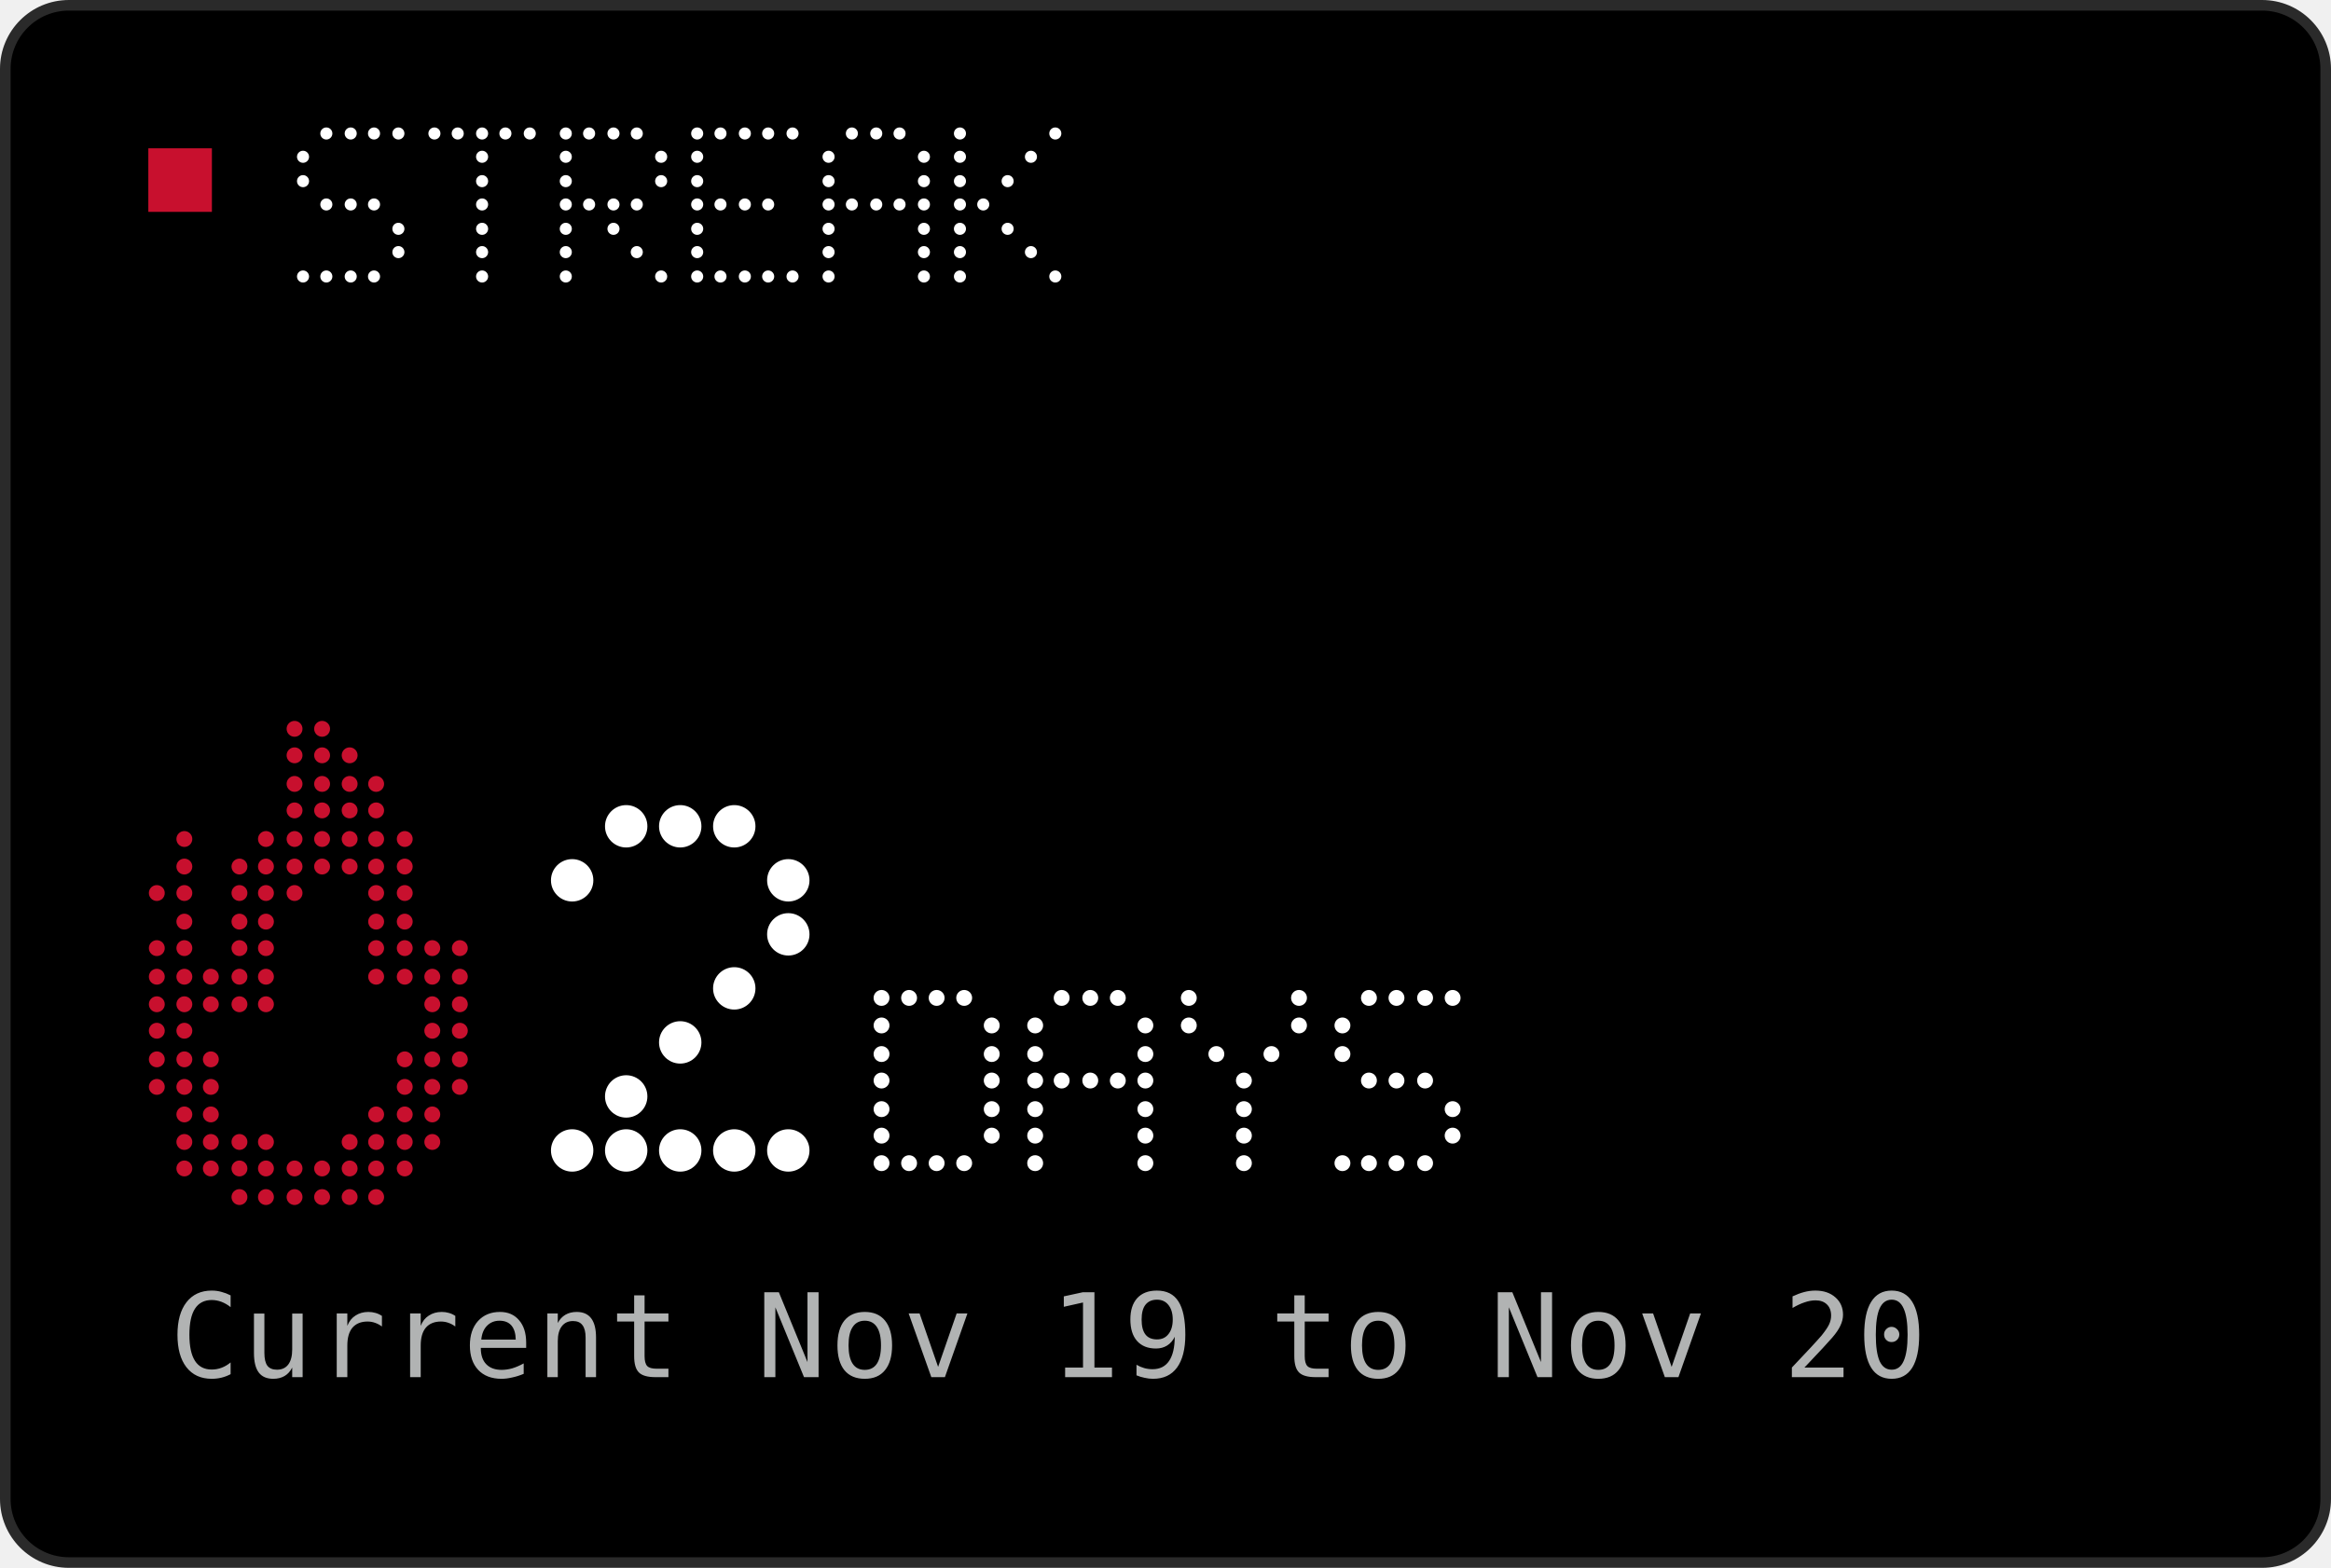
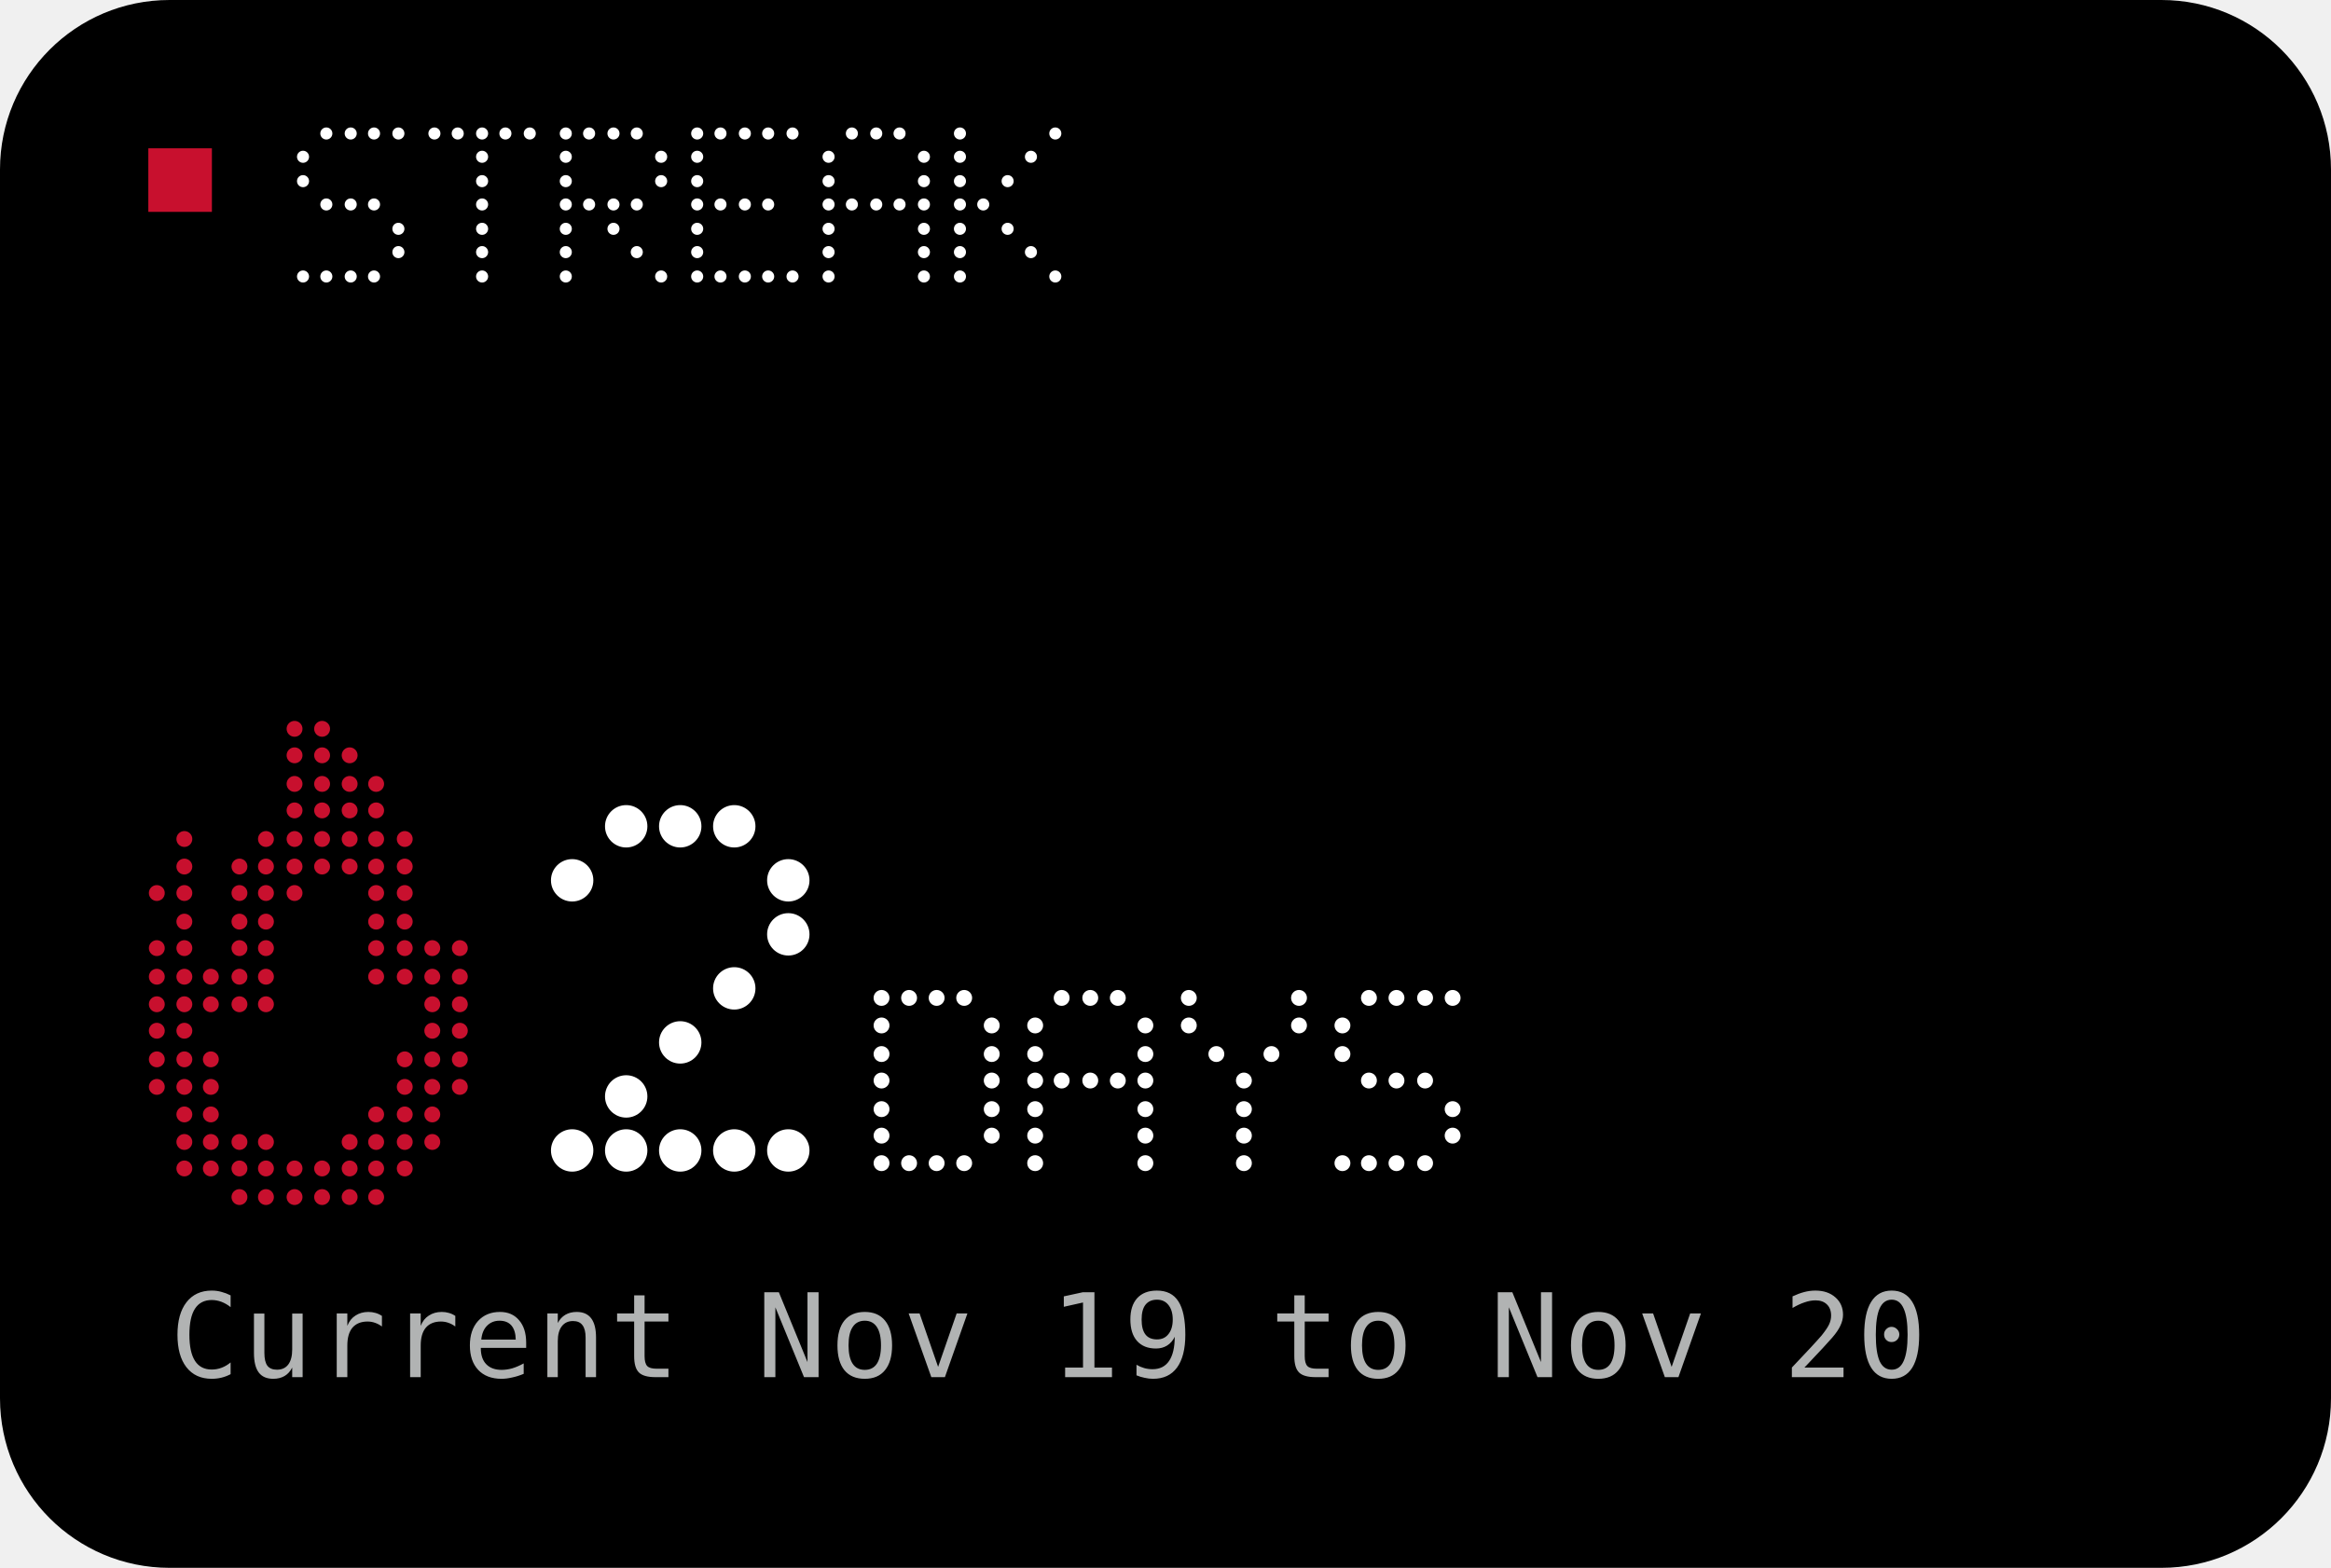
<svg xmlns="http://www.w3.org/2000/svg" width="220" height="148" viewBox="0 0 220 148" role="img">
-   <rect x="0.5" y="0.5" width="219" height="147" rx="6" fill="#000000" stroke="#2A2A2A" stroke-width="1" />
+   <rect width="220" height="148" rx="16" fill="#000000" />
  <rect x="14" y="14" width="6" height="6" fill="#C8102E" />
  <circle cx="30.8" cy="12.6" r="0.57" fill="#FFFFFF" />
  <circle cx="33.1" cy="12.6" r="0.57" fill="#FFFFFF" />
  <circle cx="35.3" cy="12.6" r="0.57" fill="#FFFFFF" />
  <circle cx="37.6" cy="12.6" r="0.57" fill="#FFFFFF" />
  <circle cx="28.6" cy="14.8" r="0.57" fill="#FFFFFF" />
  <circle cx="28.6" cy="17.1" r="0.57" fill="#FFFFFF" />
  <circle cx="30.8" cy="19.3" r="0.57" fill="#FFFFFF" />
  <circle cx="33.1" cy="19.3" r="0.57" fill="#FFFFFF" />
  <circle cx="35.3" cy="19.3" r="0.57" fill="#FFFFFF" />
  <circle cx="37.6" cy="21.6" r="0.57" fill="#FFFFFF" />
  <circle cx="37.6" cy="23.8" r="0.57" fill="#FFFFFF" />
  <circle cx="28.6" cy="26.1" r="0.57" fill="#FFFFFF" />
  <circle cx="30.8" cy="26.1" r="0.57" fill="#FFFFFF" />
  <circle cx="33.1" cy="26.1" r="0.57" fill="#FFFFFF" />
  <circle cx="35.3" cy="26.1" r="0.57" fill="#FFFFFF" />
  <circle cx="41.0" cy="12.6" r="0.57" fill="#FFFFFF" />
  <circle cx="43.2" cy="12.6" r="0.57" fill="#FFFFFF" />
  <circle cx="45.5" cy="12.6" r="0.57" fill="#FFFFFF" />
  <circle cx="47.7" cy="12.6" r="0.57" fill="#FFFFFF" />
  <circle cx="50.0" cy="12.6" r="0.57" fill="#FFFFFF" />
  <circle cx="45.5" cy="14.8" r="0.57" fill="#FFFFFF" />
  <circle cx="45.5" cy="17.1" r="0.57" fill="#FFFFFF" />
  <circle cx="45.5" cy="19.3" r="0.57" fill="#FFFFFF" />
  <circle cx="45.5" cy="21.6" r="0.57" fill="#FFFFFF" />
  <circle cx="45.5" cy="23.8" r="0.57" fill="#FFFFFF" />
  <circle cx="45.5" cy="26.1" r="0.57" fill="#FFFFFF" />
  <circle cx="53.4" cy="12.6" r="0.57" fill="#FFFFFF" />
  <circle cx="55.6" cy="12.6" r="0.57" fill="#FFFFFF" />
  <circle cx="57.9" cy="12.6" r="0.57" fill="#FFFFFF" />
  <circle cx="60.1" cy="12.6" r="0.57" fill="#FFFFFF" />
  <circle cx="53.4" cy="14.8" r="0.57" fill="#FFFFFF" />
  <circle cx="62.4" cy="14.8" r="0.57" fill="#FFFFFF" />
  <circle cx="53.4" cy="17.1" r="0.57" fill="#FFFFFF" />
  <circle cx="62.4" cy="17.1" r="0.57" fill="#FFFFFF" />
  <circle cx="53.4" cy="19.3" r="0.57" fill="#FFFFFF" />
  <circle cx="55.6" cy="19.3" r="0.57" fill="#FFFFFF" />
  <circle cx="57.9" cy="19.3" r="0.57" fill="#FFFFFF" />
  <circle cx="60.1" cy="19.3" r="0.57" fill="#FFFFFF" />
  <circle cx="53.4" cy="21.6" r="0.57" fill="#FFFFFF" />
  <circle cx="57.9" cy="21.6" r="0.57" fill="#FFFFFF" />
  <circle cx="53.4" cy="23.8" r="0.57" fill="#FFFFFF" />
  <circle cx="60.1" cy="23.8" r="0.57" fill="#FFFFFF" />
  <circle cx="53.4" cy="26.1" r="0.57" fill="#FFFFFF" />
  <circle cx="62.4" cy="26.1" r="0.57" fill="#FFFFFF" />
  <circle cx="65.8" cy="12.6" r="0.57" fill="#FFFFFF" />
  <circle cx="68.0" cy="12.6" r="0.57" fill="#FFFFFF" />
  <circle cx="70.3" cy="12.6" r="0.57" fill="#FFFFFF" />
  <circle cx="72.5" cy="12.6" r="0.57" fill="#FFFFFF" />
  <circle cx="74.8" cy="12.6" r="0.57" fill="#FFFFFF" />
  <circle cx="65.8" cy="14.8" r="0.57" fill="#FFFFFF" />
  <circle cx="65.8" cy="17.1" r="0.57" fill="#FFFFFF" />
  <circle cx="65.8" cy="19.3" r="0.57" fill="#FFFFFF" />
  <circle cx="68.0" cy="19.3" r="0.57" fill="#FFFFFF" />
  <circle cx="70.3" cy="19.3" r="0.57" fill="#FFFFFF" />
  <circle cx="72.5" cy="19.3" r="0.57" fill="#FFFFFF" />
  <circle cx="65.8" cy="21.6" r="0.57" fill="#FFFFFF" />
  <circle cx="65.8" cy="23.8" r="0.57" fill="#FFFFFF" />
  <circle cx="65.8" cy="26.1" r="0.57" fill="#FFFFFF" />
  <circle cx="68.0" cy="26.1" r="0.57" fill="#FFFFFF" />
  <circle cx="70.3" cy="26.1" r="0.57" fill="#FFFFFF" />
  <circle cx="72.5" cy="26.1" r="0.57" fill="#FFFFFF" />
  <circle cx="74.8" cy="26.1" r="0.57" fill="#FFFFFF" />
  <circle cx="80.4" cy="12.6" r="0.57" fill="#FFFFFF" />
  <circle cx="82.7" cy="12.6" r="0.57" fill="#FFFFFF" />
  <circle cx="84.9" cy="12.6" r="0.57" fill="#FFFFFF" />
  <circle cx="78.2" cy="14.8" r="0.57" fill="#FFFFFF" />
  <circle cx="87.2" cy="14.8" r="0.57" fill="#FFFFFF" />
  <circle cx="78.2" cy="17.1" r="0.57" fill="#FFFFFF" />
  <circle cx="87.2" cy="17.1" r="0.57" fill="#FFFFFF" />
  <circle cx="78.2" cy="19.3" r="0.57" fill="#FFFFFF" />
  <circle cx="80.4" cy="19.3" r="0.57" fill="#FFFFFF" />
  <circle cx="82.7" cy="19.3" r="0.57" fill="#FFFFFF" />
  <circle cx="84.9" cy="19.3" r="0.57" fill="#FFFFFF" />
  <circle cx="87.2" cy="19.3" r="0.57" fill="#FFFFFF" />
  <circle cx="78.2" cy="21.6" r="0.57" fill="#FFFFFF" />
  <circle cx="87.2" cy="21.6" r="0.57" fill="#FFFFFF" />
  <circle cx="78.2" cy="23.8" r="0.57" fill="#FFFFFF" />
  <circle cx="87.2" cy="23.8" r="0.57" fill="#FFFFFF" />
  <circle cx="78.2" cy="26.1" r="0.57" fill="#FFFFFF" />
  <circle cx="87.2" cy="26.1" r="0.57" fill="#FFFFFF" />
  <circle cx="90.6" cy="12.6" r="0.57" fill="#FFFFFF" />
  <circle cx="99.6" cy="12.6" r="0.57" fill="#FFFFFF" />
  <circle cx="90.6" cy="14.8" r="0.57" fill="#FFFFFF" />
  <circle cx="97.3" cy="14.8" r="0.57" fill="#FFFFFF" />
  <circle cx="90.6" cy="17.1" r="0.57" fill="#FFFFFF" />
  <circle cx="95.1" cy="17.1" r="0.57" fill="#FFFFFF" />
  <circle cx="90.6" cy="19.3" r="0.57" fill="#FFFFFF" />
  <circle cx="92.8" cy="19.3" r="0.57" fill="#FFFFFF" />
  <circle cx="90.6" cy="21.6" r="0.57" fill="#FFFFFF" />
  <circle cx="95.1" cy="21.6" r="0.57" fill="#FFFFFF" />
  <circle cx="90.6" cy="23.8" r="0.57" fill="#FFFFFF" />
  <circle cx="97.3" cy="23.8" r="0.57" fill="#FFFFFF" />
  <circle cx="90.6" cy="26.1" r="0.57" fill="#FFFFFF" />
  <circle cx="99.6" cy="26.1" r="0.57" fill="#FFFFFF" />
  <circle cx="27.8" cy="68.8" r="0.75" fill="#C8102E" />
  <circle cx="30.4" cy="68.8" r="0.75" fill="#C8102E" />
  <circle cx="27.8" cy="71.3" r="0.75" fill="#C8102E" />
  <circle cx="30.4" cy="71.3" r="0.75" fill="#C8102E" />
  <circle cx="33.0" cy="71.3" r="0.75" fill="#C8102E" />
  <circle cx="27.8" cy="74.0" r="0.75" fill="#C8102E" />
  <circle cx="30.4" cy="74.0" r="0.75" fill="#C8102E" />
  <circle cx="33.0" cy="74.0" r="0.75" fill="#C8102E" />
  <circle cx="35.5" cy="74.0" r="0.75" fill="#C8102E" />
  <circle cx="27.8" cy="76.5" r="0.75" fill="#C8102E" />
  <circle cx="30.4" cy="76.5" r="0.75" fill="#C8102E" />
  <circle cx="33.0" cy="76.5" r="0.75" fill="#C8102E" />
  <circle cx="35.5" cy="76.5" r="0.75" fill="#C8102E" />
  <circle cx="17.4" cy="79.2" r="0.75" fill="#C8102E" />
  <circle cx="25.1" cy="79.2" r="0.75" fill="#C8102E" />
  <circle cx="27.8" cy="79.2" r="0.75" fill="#C8102E" />
  <circle cx="30.4" cy="79.2" r="0.75" fill="#C8102E" />
  <circle cx="33.0" cy="79.2" r="0.75" fill="#C8102E" />
  <circle cx="35.5" cy="79.2" r="0.75" fill="#C8102E" />
  <circle cx="38.2" cy="79.2" r="0.75" fill="#C8102E" />
  <circle cx="17.4" cy="81.8" r="0.75" fill="#C8102E" />
  <circle cx="22.6" cy="81.8" r="0.75" fill="#C8102E" />
  <circle cx="25.1" cy="81.8" r="0.75" fill="#C8102E" />
  <circle cx="27.8" cy="81.8" r="0.75" fill="#C8102E" />
  <circle cx="30.4" cy="81.8" r="0.75" fill="#C8102E" />
  <circle cx="33.0" cy="81.8" r="0.75" fill="#C8102E" />
  <circle cx="35.5" cy="81.8" r="0.75" fill="#C8102E" />
  <circle cx="38.2" cy="81.8" r="0.75" fill="#C8102E" />
  <circle cx="14.8" cy="84.3" r="0.75" fill="#C8102E" />
  <circle cx="17.4" cy="84.3" r="0.75" fill="#C8102E" />
  <circle cx="22.6" cy="84.3" r="0.75" fill="#C8102E" />
  <circle cx="25.1" cy="84.3" r="0.75" fill="#C8102E" />
  <circle cx="27.8" cy="84.3" r="0.75" fill="#C8102E" />
  <circle cx="35.5" cy="84.3" r="0.75" fill="#C8102E" />
  <circle cx="38.2" cy="84.3" r="0.75" fill="#C8102E" />
  <circle cx="17.4" cy="87.0" r="0.75" fill="#C8102E" />
  <circle cx="22.6" cy="87.0" r="0.75" fill="#C8102E" />
  <circle cx="25.1" cy="87.0" r="0.75" fill="#C8102E" />
  <circle cx="35.5" cy="87.0" r="0.75" fill="#C8102E" />
  <circle cx="38.2" cy="87.0" r="0.75" fill="#C8102E" />
  <circle cx="14.8" cy="89.5" r="0.75" fill="#C8102E" />
  <circle cx="17.4" cy="89.5" r="0.75" fill="#C8102E" />
  <circle cx="22.6" cy="89.5" r="0.75" fill="#C8102E" />
  <circle cx="25.1" cy="89.5" r="0.75" fill="#C8102E" />
  <circle cx="35.5" cy="89.5" r="0.75" fill="#C8102E" />
  <circle cx="38.2" cy="89.5" r="0.75" fill="#C8102E" />
  <circle cx="40.8" cy="89.5" r="0.75" fill="#C8102E" />
  <circle cx="43.4" cy="89.5" r="0.75" fill="#C8102E" />
  <circle cx="14.8" cy="92.2" r="0.75" fill="#C8102E" />
  <circle cx="17.4" cy="92.2" r="0.75" fill="#C8102E" />
  <circle cx="19.9" cy="92.2" r="0.75" fill="#C8102E" />
  <circle cx="22.6" cy="92.2" r="0.75" fill="#C8102E" />
  <circle cx="25.1" cy="92.2" r="0.75" fill="#C8102E" />
  <circle cx="35.5" cy="92.2" r="0.75" fill="#C8102E" />
  <circle cx="38.2" cy="92.2" r="0.75" fill="#C8102E" />
  <circle cx="40.8" cy="92.2" r="0.75" fill="#C8102E" />
  <circle cx="43.4" cy="92.2" r="0.75" fill="#C8102E" />
  <circle cx="14.8" cy="94.8" r="0.75" fill="#C8102E" />
  <circle cx="17.4" cy="94.8" r="0.75" fill="#C8102E" />
  <circle cx="19.9" cy="94.8" r="0.75" fill="#C8102E" />
  <circle cx="22.6" cy="94.8" r="0.75" fill="#C8102E" />
  <circle cx="25.1" cy="94.8" r="0.75" fill="#C8102E" />
  <circle cx="40.8" cy="94.8" r="0.75" fill="#C8102E" />
  <circle cx="43.4" cy="94.8" r="0.75" fill="#C8102E" />
  <circle cx="14.8" cy="97.3" r="0.75" fill="#C8102E" />
  <circle cx="17.4" cy="97.3" r="0.75" fill="#C8102E" />
  <circle cx="40.8" cy="97.3" r="0.75" fill="#C8102E" />
  <circle cx="43.4" cy="97.3" r="0.75" fill="#C8102E" />
  <circle cx="14.8" cy="100.0" r="0.75" fill="#C8102E" />
  <circle cx="17.4" cy="100.0" r="0.75" fill="#C8102E" />
  <circle cx="19.9" cy="100.0" r="0.75" fill="#C8102E" />
  <circle cx="38.2" cy="100.0" r="0.75" fill="#C8102E" />
  <circle cx="40.8" cy="100.0" r="0.75" fill="#C8102E" />
  <circle cx="43.4" cy="100.0" r="0.75" fill="#C8102E" />
  <circle cx="14.8" cy="102.6" r="0.75" fill="#C8102E" />
  <circle cx="17.4" cy="102.6" r="0.75" fill="#C8102E" />
  <circle cx="19.9" cy="102.6" r="0.75" fill="#C8102E" />
  <circle cx="38.2" cy="102.6" r="0.75" fill="#C8102E" />
  <circle cx="40.8" cy="102.6" r="0.75" fill="#C8102E" />
  <circle cx="43.4" cy="102.6" r="0.75" fill="#C8102E" />
  <circle cx="17.4" cy="105.2" r="0.75" fill="#C8102E" />
  <circle cx="19.9" cy="105.2" r="0.75" fill="#C8102E" />
  <circle cx="35.5" cy="105.2" r="0.75" fill="#C8102E" />
  <circle cx="38.2" cy="105.2" r="0.75" fill="#C8102E" />
  <circle cx="40.8" cy="105.2" r="0.75" fill="#C8102E" />
  <circle cx="17.4" cy="107.8" r="0.75" fill="#C8102E" />
  <circle cx="19.9" cy="107.8" r="0.75" fill="#C8102E" />
  <circle cx="22.6" cy="107.8" r="0.75" fill="#C8102E" />
  <circle cx="25.1" cy="107.8" r="0.75" fill="#C8102E" />
  <circle cx="33.0" cy="107.8" r="0.75" fill="#C8102E" />
  <circle cx="35.5" cy="107.8" r="0.75" fill="#C8102E" />
  <circle cx="38.2" cy="107.8" r="0.75" fill="#C8102E" />
  <circle cx="40.8" cy="107.8" r="0.75" fill="#C8102E" />
  <circle cx="17.4" cy="110.3" r="0.75" fill="#C8102E" />
  <circle cx="19.9" cy="110.3" r="0.75" fill="#C8102E" />
  <circle cx="22.6" cy="110.3" r="0.75" fill="#C8102E" />
  <circle cx="25.1" cy="110.3" r="0.75" fill="#C8102E" />
  <circle cx="27.8" cy="110.3" r="0.75" fill="#C8102E" />
  <circle cx="30.4" cy="110.3" r="0.75" fill="#C8102E" />
  <circle cx="33.0" cy="110.3" r="0.75" fill="#C8102E" />
  <circle cx="35.5" cy="110.3" r="0.75" fill="#C8102E" />
  <circle cx="38.2" cy="110.3" r="0.75" fill="#C8102E" />
  <circle cx="22.6" cy="113.0" r="0.75" fill="#C8102E" />
  <circle cx="25.1" cy="113.0" r="0.75" fill="#C8102E" />
  <circle cx="27.8" cy="113.0" r="0.75" fill="#C8102E" />
  <circle cx="30.4" cy="113.0" r="0.75" fill="#C8102E" />
  <circle cx="33.0" cy="113.0" r="0.75" fill="#C8102E" />
  <circle cx="35.5" cy="113.0" r="0.75" fill="#C8102E" />
  <circle cx="59.1" cy="78.0" r="2.00" fill="#FFFFFF" />
  <circle cx="64.2" cy="78.0" r="2.00" fill="#FFFFFF" />
  <circle cx="69.3" cy="78.0" r="2.00" fill="#FFFFFF" />
  <circle cx="54.0" cy="83.1" r="2.00" fill="#FFFFFF" />
  <circle cx="74.4" cy="83.1" r="2.00" fill="#FFFFFF" />
  <circle cx="74.4" cy="88.2" r="2.00" fill="#FFFFFF" />
  <circle cx="69.3" cy="93.3" r="2.00" fill="#FFFFFF" />
  <circle cx="64.2" cy="98.4" r="2.00" fill="#FFFFFF" />
  <circle cx="59.1" cy="103.5" r="2.00" fill="#FFFFFF" />
  <circle cx="54.0" cy="108.6" r="2.00" fill="#FFFFFF" />
  <circle cx="59.1" cy="108.6" r="2.00" fill="#FFFFFF" />
  <circle cx="64.2" cy="108.6" r="2.00" fill="#FFFFFF" />
  <circle cx="69.3" cy="108.6" r="2.00" fill="#FFFFFF" />
  <circle cx="74.4" cy="108.6" r="2.00" fill="#FFFFFF" />
  <circle cx="83.2" cy="94.2" r="0.75" fill="#FFFFFF" />
  <circle cx="85.8" cy="94.2" r="0.75" fill="#FFFFFF" />
  <circle cx="88.4" cy="94.2" r="0.75" fill="#FFFFFF" />
  <circle cx="91.0" cy="94.2" r="0.75" fill="#FFFFFF" />
  <circle cx="83.2" cy="96.8" r="0.75" fill="#FFFFFF" />
  <circle cx="93.6" cy="96.8" r="0.75" fill="#FFFFFF" />
  <circle cx="83.2" cy="99.5" r="0.75" fill="#FFFFFF" />
  <circle cx="93.6" cy="99.5" r="0.75" fill="#FFFFFF" />
  <circle cx="83.2" cy="102.0" r="0.75" fill="#FFFFFF" />
  <circle cx="93.6" cy="102.0" r="0.75" fill="#FFFFFF" />
  <circle cx="83.2" cy="104.7" r="0.75" fill="#FFFFFF" />
  <circle cx="93.6" cy="104.7" r="0.75" fill="#FFFFFF" />
  <circle cx="83.2" cy="107.2" r="0.75" fill="#FFFFFF" />
  <circle cx="93.6" cy="107.2" r="0.75" fill="#FFFFFF" />
  <circle cx="83.2" cy="109.8" r="0.75" fill="#FFFFFF" />
  <circle cx="85.8" cy="109.8" r="0.75" fill="#FFFFFF" />
  <circle cx="88.4" cy="109.8" r="0.75" fill="#FFFFFF" />
  <circle cx="91.0" cy="109.8" r="0.75" fill="#FFFFFF" />
  <circle cx="100.2" cy="94.2" r="0.75" fill="#FFFFFF" />
  <circle cx="102.9" cy="94.2" r="0.75" fill="#FFFFFF" />
  <circle cx="105.5" cy="94.2" r="0.75" fill="#FFFFFF" />
  <circle cx="97.7" cy="96.8" r="0.75" fill="#FFFFFF" />
  <circle cx="108.1" cy="96.8" r="0.75" fill="#FFFFFF" />
  <circle cx="97.7" cy="99.5" r="0.75" fill="#FFFFFF" />
  <circle cx="108.1" cy="99.5" r="0.75" fill="#FFFFFF" />
  <circle cx="97.7" cy="102.0" r="0.75" fill="#FFFFFF" />
  <circle cx="100.2" cy="102.0" r="0.75" fill="#FFFFFF" />
  <circle cx="102.9" cy="102.0" r="0.75" fill="#FFFFFF" />
  <circle cx="105.5" cy="102.0" r="0.75" fill="#FFFFFF" />
  <circle cx="108.1" cy="102.0" r="0.75" fill="#FFFFFF" />
  <circle cx="97.7" cy="104.7" r="0.75" fill="#FFFFFF" />
  <circle cx="108.1" cy="104.7" r="0.75" fill="#FFFFFF" />
  <circle cx="97.7" cy="107.2" r="0.75" fill="#FFFFFF" />
  <circle cx="108.1" cy="107.2" r="0.75" fill="#FFFFFF" />
  <circle cx="97.7" cy="109.8" r="0.75" fill="#FFFFFF" />
  <circle cx="108.1" cy="109.8" r="0.75" fill="#FFFFFF" />
  <circle cx="112.2" cy="94.2" r="0.75" fill="#FFFFFF" />
  <circle cx="122.6" cy="94.2" r="0.75" fill="#FFFFFF" />
  <circle cx="112.2" cy="96.8" r="0.75" fill="#FFFFFF" />
  <circle cx="122.6" cy="96.8" r="0.75" fill="#FFFFFF" />
  <circle cx="114.8" cy="99.5" r="0.75" fill="#FFFFFF" />
  <circle cx="120.0" cy="99.5" r="0.75" fill="#FFFFFF" />
  <circle cx="117.4" cy="102.0" r="0.75" fill="#FFFFFF" />
  <circle cx="117.4" cy="104.7" r="0.75" fill="#FFFFFF" />
  <circle cx="117.4" cy="107.2" r="0.75" fill="#FFFFFF" />
  <circle cx="117.4" cy="109.8" r="0.75" fill="#FFFFFF" />
  <circle cx="129.2" cy="94.2" r="0.75" fill="#FFFFFF" />
  <circle cx="131.8" cy="94.2" r="0.75" fill="#FFFFFF" />
  <circle cx="134.5" cy="94.2" r="0.75" fill="#FFFFFF" />
  <circle cx="137.1" cy="94.2" r="0.75" fill="#FFFFFF" />
  <circle cx="126.7" cy="96.8" r="0.75" fill="#FFFFFF" />
  <circle cx="126.7" cy="99.5" r="0.75" fill="#FFFFFF" />
  <circle cx="129.2" cy="102.0" r="0.75" fill="#FFFFFF" />
  <circle cx="131.8" cy="102.0" r="0.75" fill="#FFFFFF" />
  <circle cx="134.5" cy="102.0" r="0.75" fill="#FFFFFF" />
  <circle cx="137.1" cy="104.7" r="0.75" fill="#FFFFFF" />
  <circle cx="137.1" cy="107.2" r="0.75" fill="#FFFFFF" />
  <circle cx="126.7" cy="109.8" r="0.75" fill="#FFFFFF" />
  <circle cx="129.2" cy="109.8" r="0.75" fill="#FFFFFF" />
  <circle cx="131.8" cy="109.8" r="0.75" fill="#FFFFFF" />
  <circle cx="134.5" cy="109.8" r="0.75" fill="#FFFFFF" />
  <text x="16" y="130" fill="#B1B3B3" text-anchor="start" font-family="ui-monospace, Geist Mono, monospace" font-size="11" letter-spacing="0.3" dominant-baseline="auto">Current Nov 19 to Nov 20</text>
</svg>
